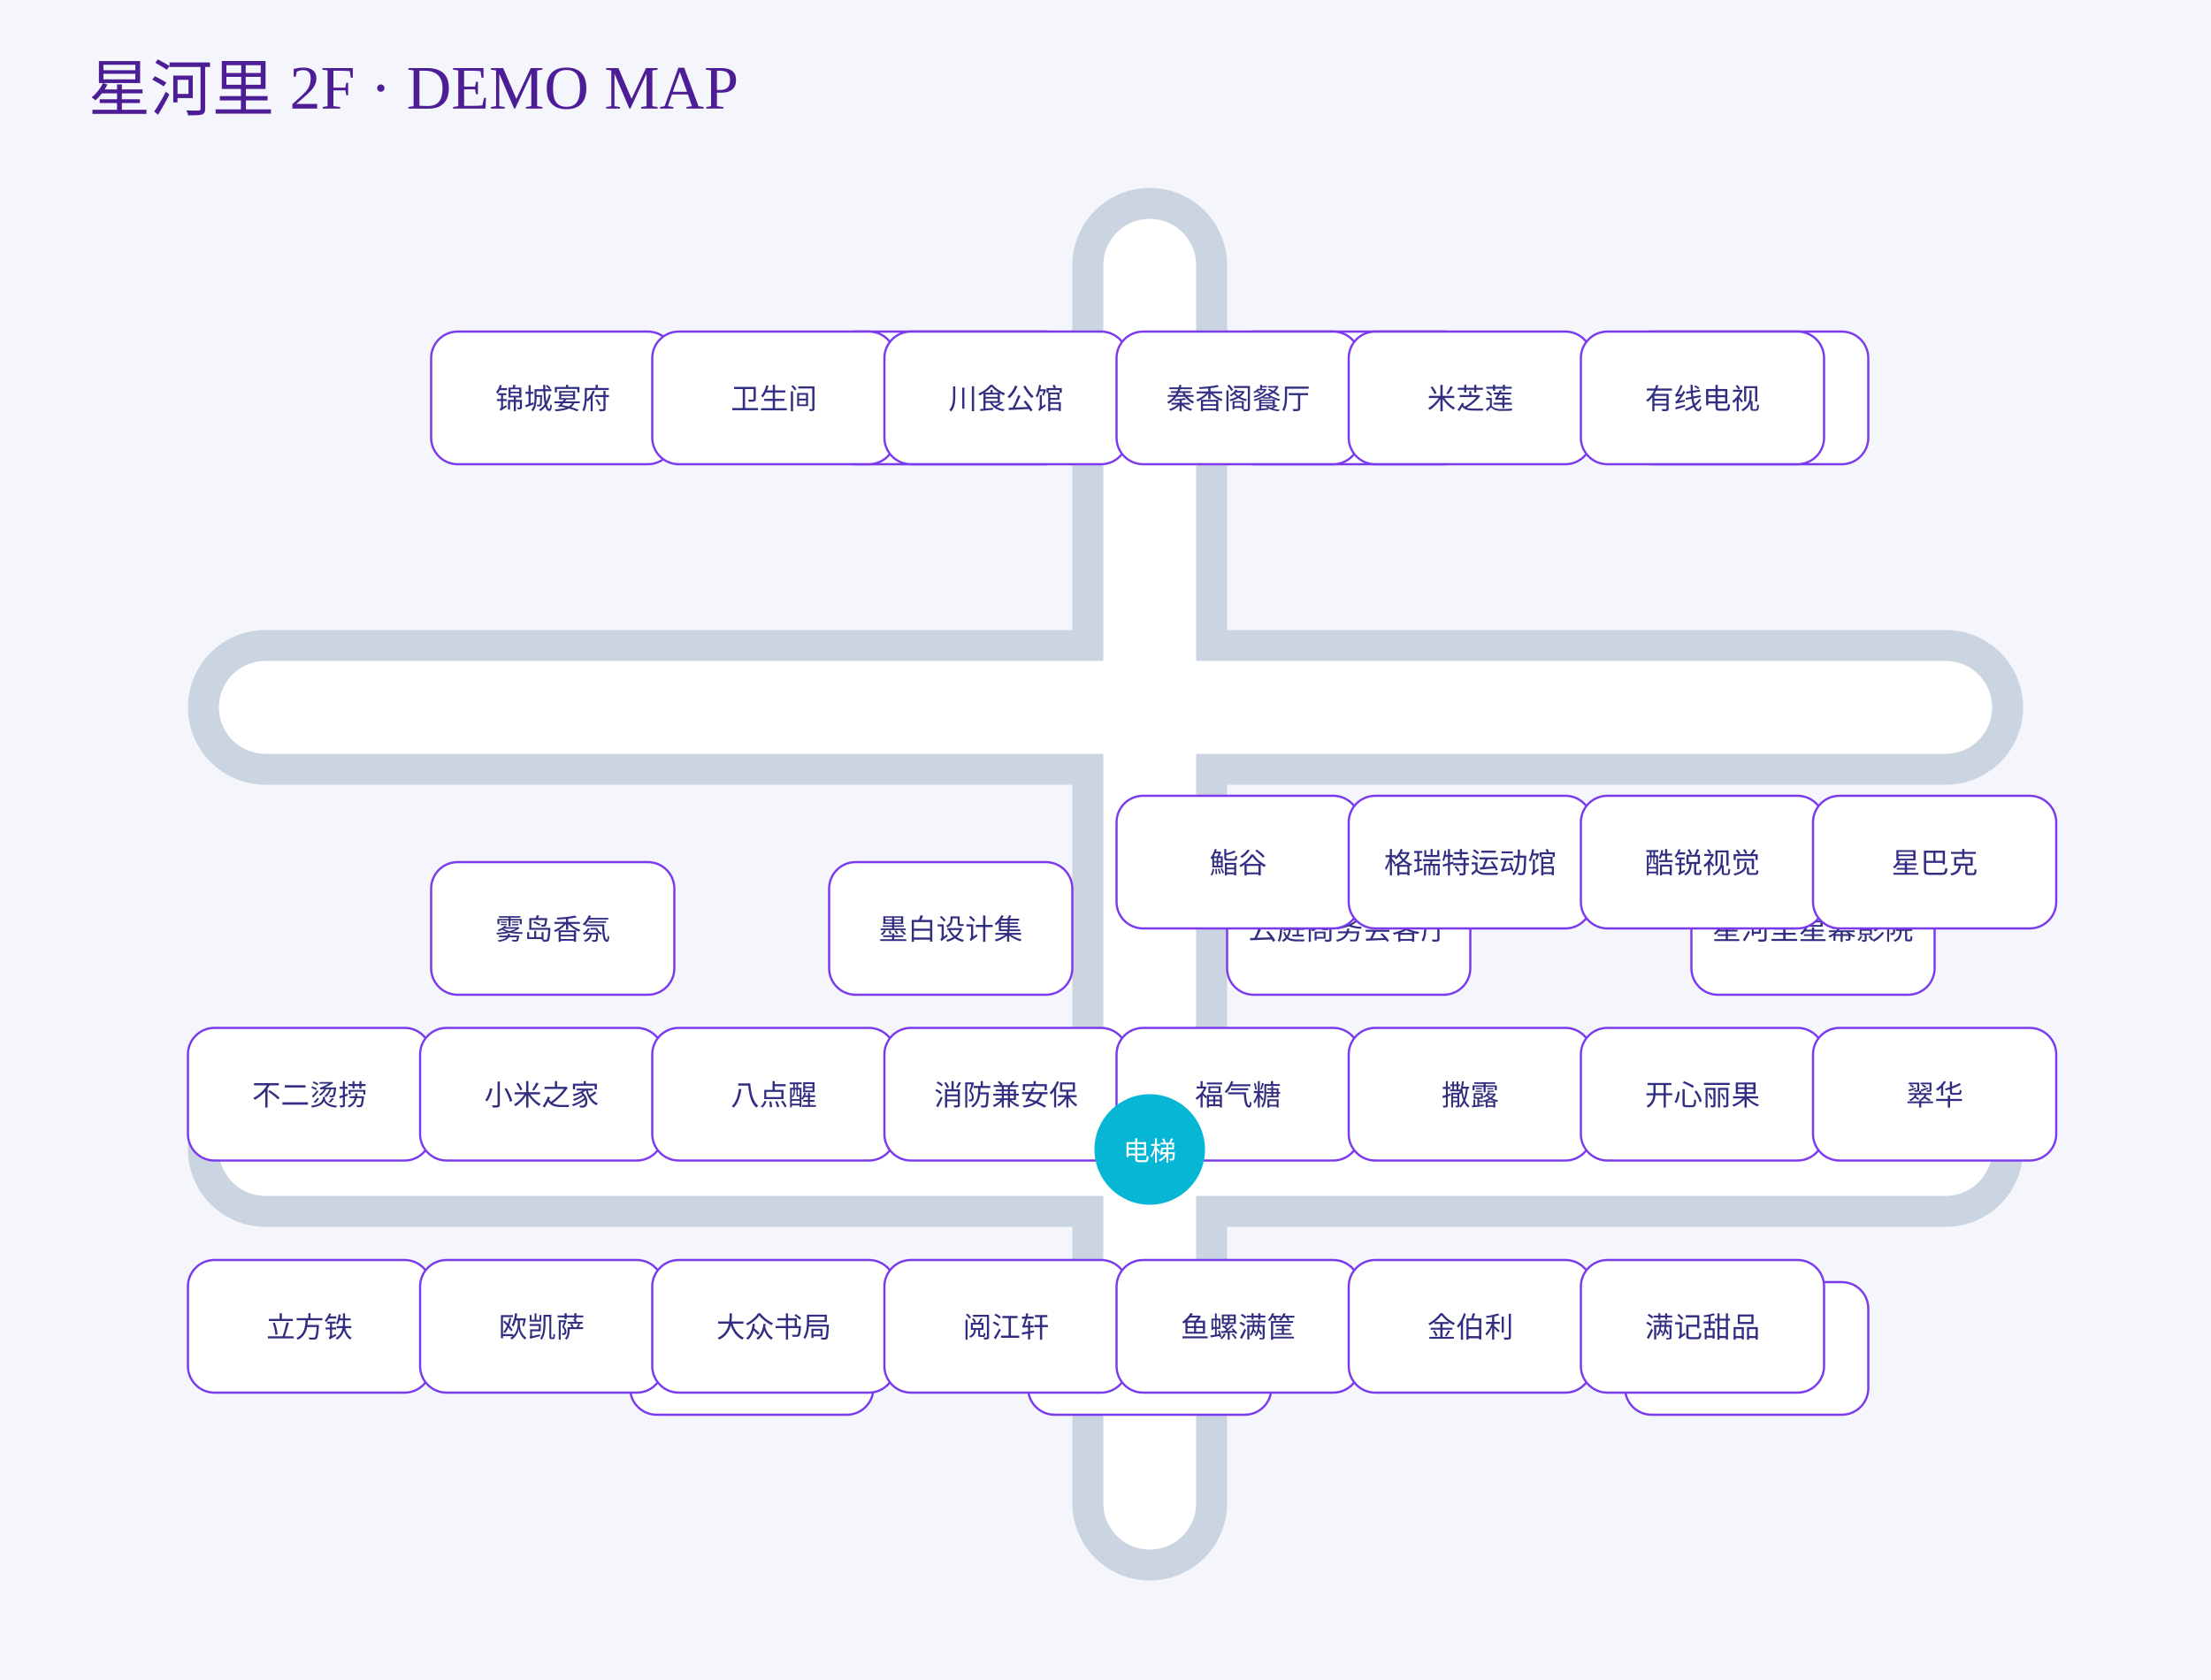
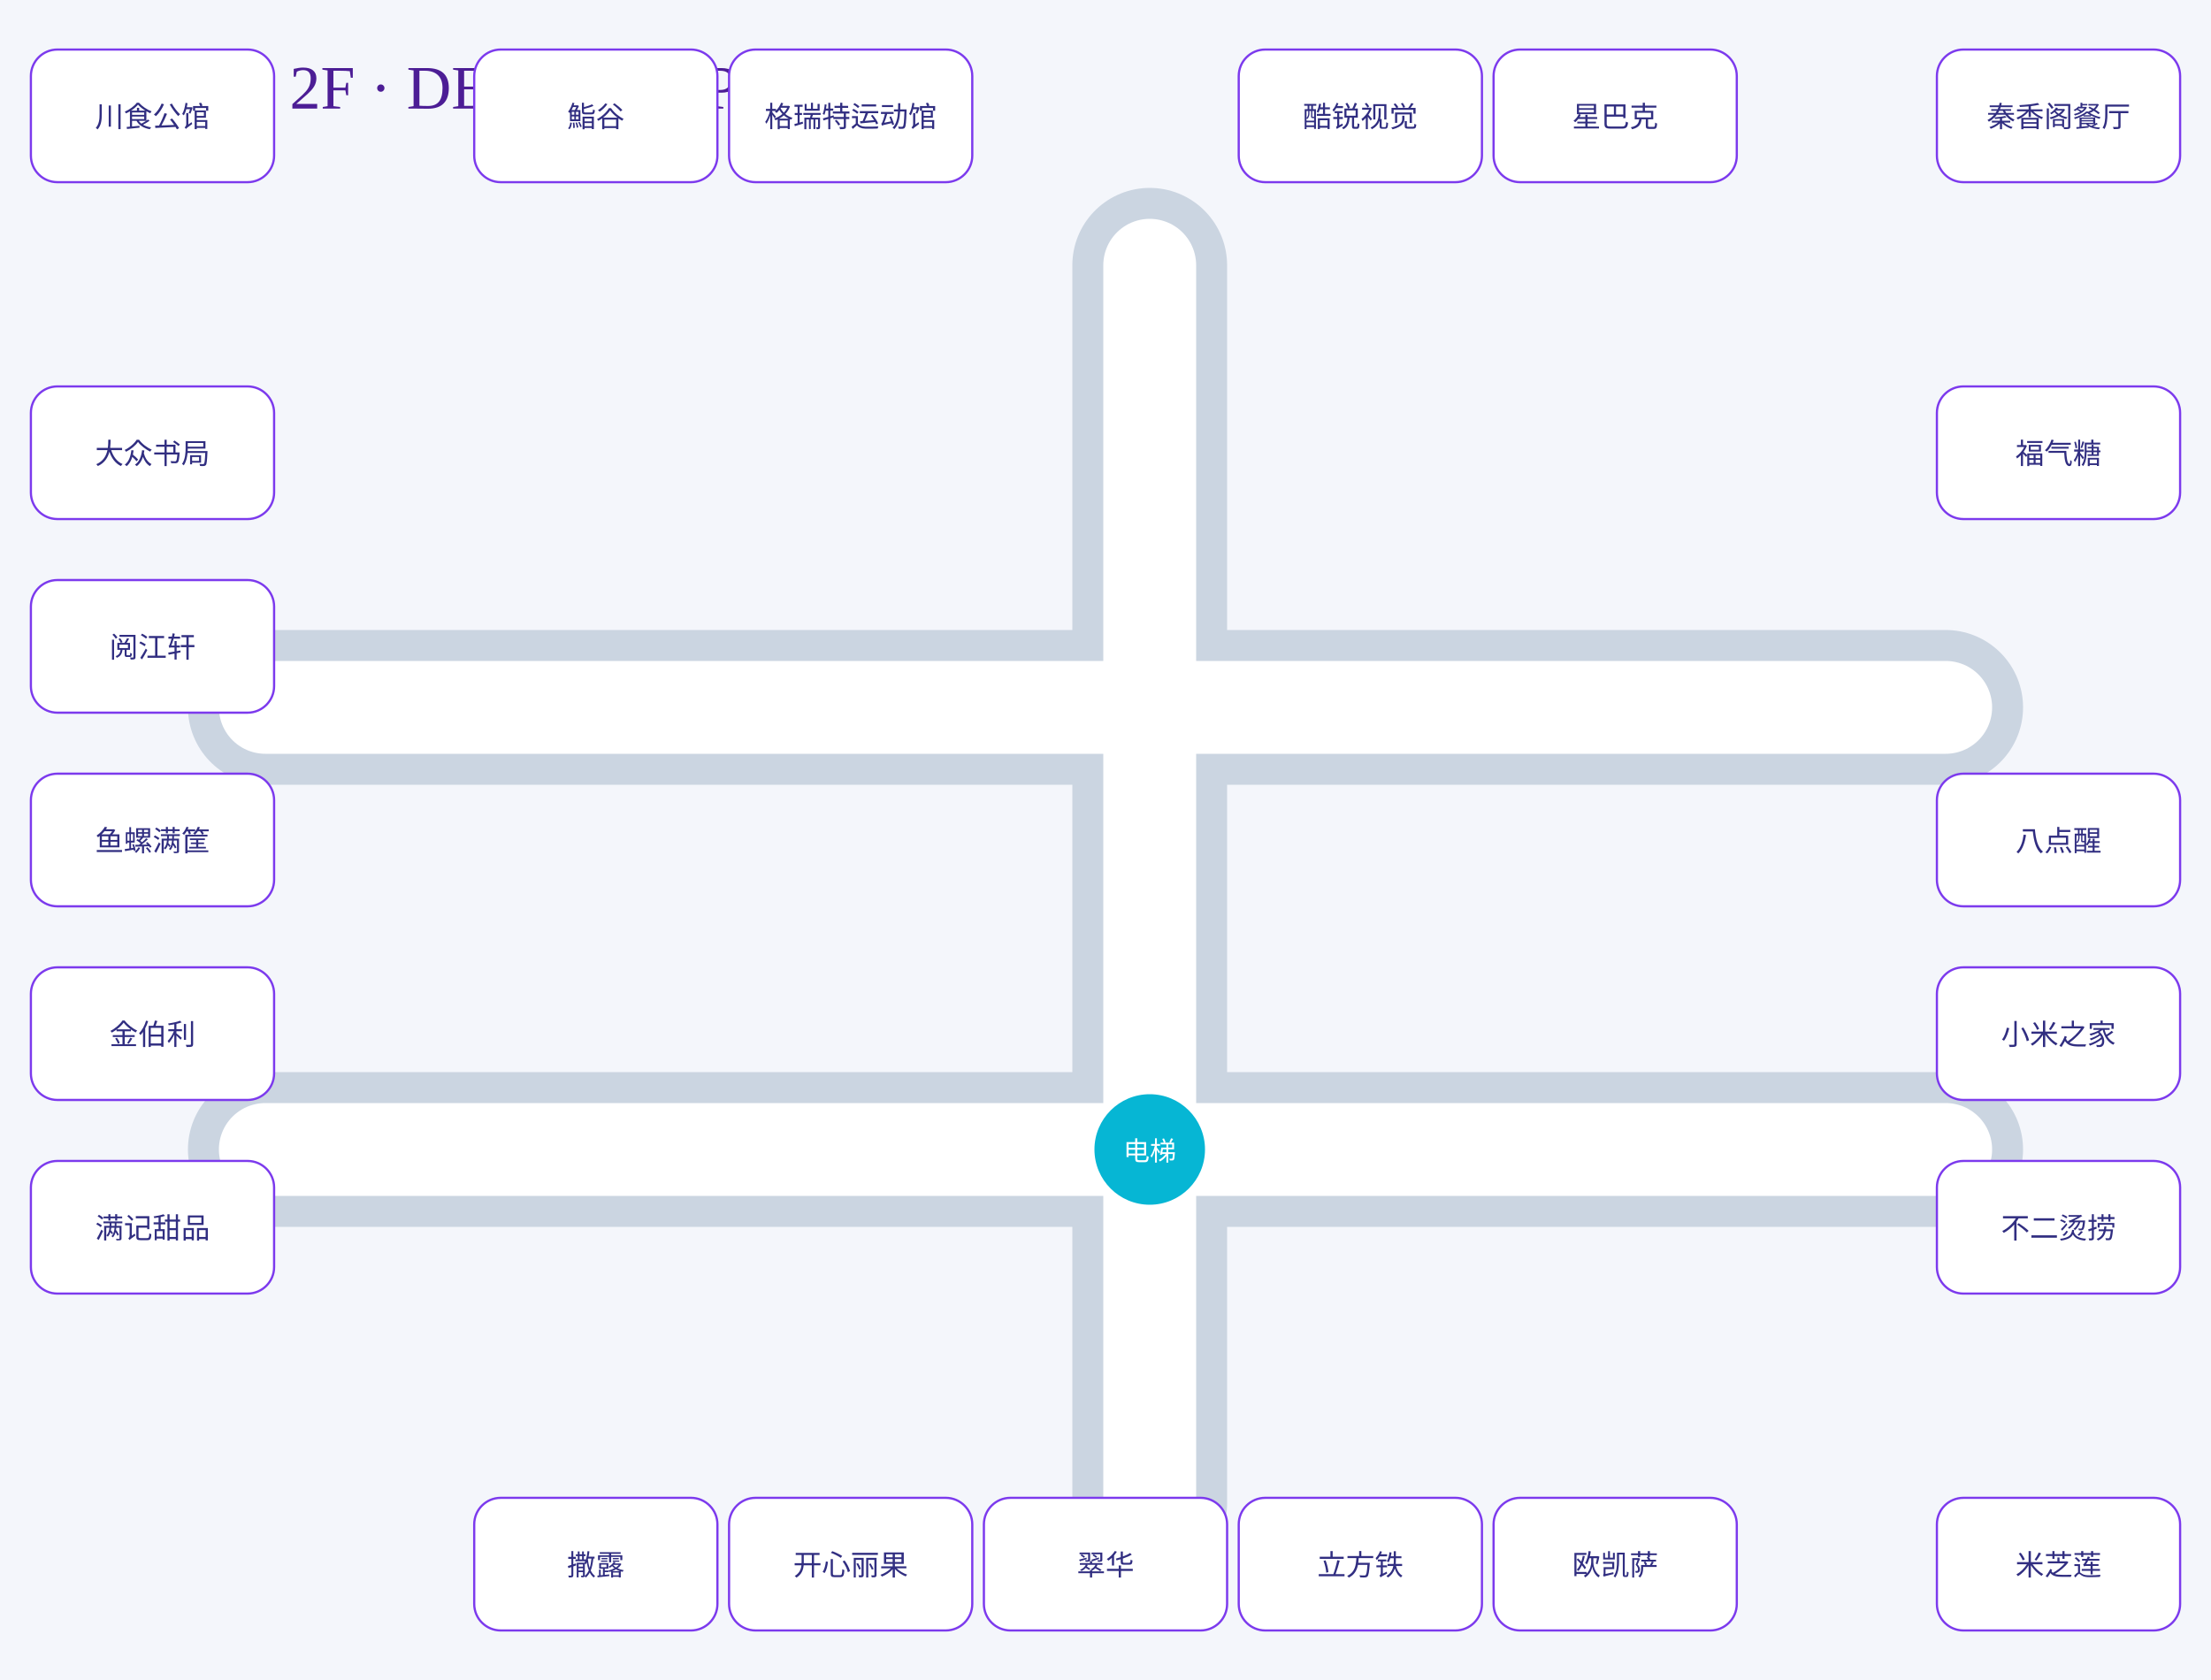
<svg xmlns="http://www.w3.org/2000/svg" width="1000" height="760" viewBox="0 0 1000 760">
  <rect width="1000" height="760" fill="#F4F6FB" />
  <text x="40" y="50" font-size="28" fill="#4C1D95">星河里 2F · DEMO MAP</text>
  <path d="M120 320H880M120 520H880M520 120V680" stroke="#CBD5E1" stroke-width="70" fill="none" stroke-linecap="round" />
  <path d="M120 320H880M120 520H880M520 120V680" stroke="#fff" stroke-width="42" fill="none" stroke-linecap="round" />
-   <rect x="195.0" y="150.0" width="110" height="60" rx="12" fill="#fff" stroke="#7C3AED" />
-   <text x="250.0" y="185.0" text-anchor="middle" font-size="13" fill="#312E81">锦城宴府</text>
-   <rect x="375.0" y="150.0" width="110" height="60" rx="12" fill="#fff" stroke="#7C3AED" />
-   <text x="430.0" y="185.0" text-anchor="middle" font-size="13" fill="#312E81">樱海日料</text>
-   <rect x="555.0" y="150.0" width="110" height="60" rx="12" fill="#fff" stroke="#7C3AED" />
-   <text x="610.0" y="185.0" text-anchor="middle" font-size="13" fill="#312E81">Luma西餐厅</text>
-   <rect x="735.0" y="150.0" width="110" height="60" rx="12" fill="#fff" stroke="#7C3AED" />
-   <text x="790.0" y="185.0" text-anchor="middle" font-size="13" fill="#312E81">青岚茶社</text>
-   <rect x="765.0" y="390.0" width="110" height="60" rx="12" fill="#fff" stroke="#7C3AED" />
-   <text x="820.0" y="425.0" text-anchor="middle" font-size="13" fill="#312E81">星河里星幕影院</text>
-   <rect x="195.0" y="390.0" width="110" height="60" rx="12" fill="#fff" stroke="#7C3AED" />
-   <text x="250.0" y="425.0" text-anchor="middle" font-size="13" fill="#312E81">雾岛香氛</text>
-   <rect x="375.0" y="390.0" width="110" height="60" rx="12" fill="#fff" stroke="#7C3AED" />
-   <text x="430.0" y="425.0" text-anchor="middle" font-size="13" fill="#312E81">墨白设计集</text>
-   <rect x="555.0" y="390.0" width="110" height="60" rx="12" fill="#fff" stroke="#7C3AED" />
-   <text x="610.0" y="425.0" text-anchor="middle" font-size="13" fill="#312E81">云庭商务会客厅</text>
-   <rect x="735.0" y="580.0" width="110" height="60" rx="12" fill="#fff" stroke="#7C3AED" />
-   <text x="790.0" y="615.0" text-anchor="middle" font-size="13" fill="#312E81">臻味轩</text>
-   <rect x="465.0" y="580.0" width="110" height="60" rx="12" fill="#fff" stroke="#7C3AED" />
-   <text x="520.0" y="615.0" text-anchor="middle" font-size="13" fill="#312E81">轻食工坊</text>
-   <rect x="285.0" y="580.0" width="110" height="60" rx="12" fill="#fff" stroke="#7C3AED" />
-   <text x="340.0" y="615.0" text-anchor="middle" font-size="13" fill="#312E81">海味坊</text>
-   <rect x="295.0" y="150.0" width="110" height="60" rx="12" fill="#fff" stroke="#7C3AED" />
-   <text x="350.0" y="185.0" text-anchor="middle" font-size="13" fill="#312E81">卫生间</text>
-   <rect x="505.0" y="360.0" width="110" height="60" rx="12" fill="#fff" stroke="#7C3AED" />
-   <text x="560.0" y="395.0" text-anchor="middle" font-size="13" fill="#312E81">鮨谷</text>
-   <rect x="610.0" y="360.0" width="110" height="60" rx="12" fill="#fff" stroke="#7C3AED" />
-   <text x="665.0" y="395.0" text-anchor="middle" font-size="13" fill="#312E81">格瑞特运动馆</text>
-   <rect x="715.0" y="360.0" width="110" height="60" rx="12" fill="#fff" stroke="#7C3AED" />
-   <text x="770.0" y="395.0" text-anchor="middle" font-size="13" fill="#312E81">酷锐视觉</text>
-   <rect x="820.0" y="360.0" width="110" height="60" rx="12" fill="#fff" stroke="#7C3AED" />
-   <text x="875.0" y="395.0" text-anchor="middle" font-size="13" fill="#312E81">星巴克</text>
-   <rect x="85.0" y="465.0" width="110" height="60" rx="12" fill="#fff" stroke="#7C3AED" />
-   <text x="140.0" y="500.0" text-anchor="middle" font-size="13" fill="#312E81">不二烫捞</text>
-   <rect x="190.0" y="465.0" width="110" height="60" rx="12" fill="#fff" stroke="#7C3AED" />
-   <text x="245.0" y="500.0" text-anchor="middle" font-size="13" fill="#312E81">小米之家</text>
-   <rect x="295.0" y="465.0" width="110" height="60" rx="12" fill="#fff" stroke="#7C3AED" />
-   <text x="350.0" y="500.0" text-anchor="middle" font-size="13" fill="#312E81">八点醒</text>
-   <rect x="400.0" y="465.0" width="110" height="60" rx="12" fill="#fff" stroke="#7C3AED" />
-   <text x="455.0" y="500.0" text-anchor="middle" font-size="13" fill="#312E81">消防兼安保</text>
-   <rect x="505.0" y="465.0" width="110" height="60" rx="12" fill="#fff" stroke="#7C3AED" />
-   <text x="560.0" y="500.0" text-anchor="middle" font-size="13" fill="#312E81">福气糖</text>
-   <rect x="610.0" y="465.0" width="110" height="60" rx="12" fill="#fff" stroke="#7C3AED" />
-   <text x="665.0" y="500.0" text-anchor="middle" font-size="13" fill="#312E81">撒露</text>
-   <rect x="715.0" y="465.0" width="110" height="60" rx="12" fill="#fff" stroke="#7C3AED" />
-   <text x="770.0" y="500.0" text-anchor="middle" font-size="13" fill="#312E81">开心丽果</text>
-   <rect x="820.0" y="465.0" width="110" height="60" rx="12" fill="#fff" stroke="#7C3AED" />
-   <text x="875.0" y="500.0" text-anchor="middle" font-size="13" fill="#312E81">翠华</text>
-   <rect x="85.0" y="570.0" width="110" height="60" rx="12" fill="#fff" stroke="#7C3AED" />
-   <text x="140.0" y="605.0" text-anchor="middle" font-size="13" fill="#312E81">立方铁</text>
-   <rect x="190.0" y="570.0" width="110" height="60" rx="12" fill="#fff" stroke="#7C3AED" />
-   <text x="245.0" y="605.0" text-anchor="middle" font-size="13" fill="#312E81">欧凯萨</text>
-   <rect x="295.0" y="570.0" width="110" height="60" rx="12" fill="#fff" stroke="#7C3AED" />
-   <text x="350.0" y="605.0" text-anchor="middle" font-size="13" fill="#312E81">大众书局</text>
-   <rect x="400.0" y="570.0" width="110" height="60" rx="12" fill="#fff" stroke="#7C3AED" />
-   <text x="455.0" y="605.0" text-anchor="middle" font-size="13" fill="#312E81">阅江轩</text>
-   <rect x="505.0" y="570.0" width="110" height="60" rx="12" fill="#fff" stroke="#7C3AED" />
-   <text x="560.0" y="605.0" text-anchor="middle" font-size="13" fill="#312E81">鱼螺满筐</text>
-   <rect x="610.0" y="570.0" width="110" height="60" rx="12" fill="#fff" stroke="#7C3AED" />
-   <text x="665.0" y="605.0" text-anchor="middle" font-size="13" fill="#312E81">金伯利</text>
-   <rect x="715.0" y="570.0" width="110" height="60" rx="12" fill="#fff" stroke="#7C3AED" />
-   <text x="770.0" y="605.0" text-anchor="middle" font-size="13" fill="#312E81">满记甜品</text>
-   <rect x="400.0" y="150.0" width="110" height="60" rx="12" fill="#fff" stroke="#7C3AED" />
-   <text x="455.0" y="185.0" text-anchor="middle" font-size="13" fill="#312E81">川食公馆</text>
-   <rect x="505.0" y="150.0" width="110" height="60" rx="12" fill="#fff" stroke="#7C3AED" />
-   <text x="560.0" y="185.0" text-anchor="middle" font-size="13" fill="#312E81">秦香阁餐厅</text>
-   <rect x="610.0" y="150.0" width="110" height="60" rx="12" fill="#fff" stroke="#7C3AED" />
-   <text x="665.0" y="185.0" text-anchor="middle" font-size="13" fill="#312E81">米芝莲</text>
-   <rect x="715.0" y="150.0" width="110" height="60" rx="12" fill="#fff" stroke="#7C3AED" />
-   <text x="770.0" y="185.0" text-anchor="middle" font-size="13" fill="#312E81">有线电视</text>
+   <rect x="214.48" y="22.41" width="110" height="60" rx="12" fill="#fff" stroke="#7C3AED" />
+   <text x="269.48" y="57.41" text-anchor="middle" font-size="13" fill="#312E81">鮨谷</text>
+   <rect x="329.74" y="22.41" width="110" height="60" rx="12" fill="#fff" stroke="#7C3AED" />
+   <text x="384.74" y="57.41" text-anchor="middle" font-size="13" fill="#312E81">格瑞特运动馆</text>
+   <rect x="560.26" y="22.41" width="110" height="60" rx="12" fill="#fff" stroke="#7C3AED" />
+   <text x="615.26" y="57.41" text-anchor="middle" font-size="13" fill="#312E81">酷锐视觉</text>
+   <rect x="675.52" y="22.41" width="110" height="60" rx="12" fill="#fff" stroke="#7C3AED" />
+   <text x="730.52" y="57.41" text-anchor="middle" font-size="13" fill="#312E81">星巴克</text>
+   <rect x="876.03" y="525.19" width="110" height="60" rx="12" fill="#fff" stroke="#7C3AED" />
+   <text x="931.03" y="560.19" text-anchor="middle" font-size="13" fill="#312E81">不二烫捞</text>
+   <rect x="876.03" y="437.6" width="110" height="60" rx="12" fill="#fff" stroke="#7C3AED" />
+   <text x="931.03" y="472.6" text-anchor="middle" font-size="13" fill="#312E81">小米之家</text>
+   <rect x="876.03" y="350.0" width="110" height="60" rx="12" fill="#fff" stroke="#7C3AED" />
+   <text x="931.03" y="385.0" text-anchor="middle" font-size="13" fill="#312E81">八点醒</text>
+   <rect x="876.03" y="174.81" width="110" height="60" rx="12" fill="#fff" stroke="#7C3AED" />
+   <text x="931.03" y="209.81" text-anchor="middle" font-size="13" fill="#312E81">福气糖</text>
+   <rect x="214.48" y="677.59" width="110" height="60" rx="12" fill="#fff" stroke="#7C3AED" />
+   <text x="269.48" y="712.59" text-anchor="middle" font-size="13" fill="#312E81">撒露</text>
+   <rect x="329.74" y="677.59" width="110" height="60" rx="12" fill="#fff" stroke="#7C3AED" />
+   <text x="384.74" y="712.59" text-anchor="middle" font-size="13" fill="#312E81">开心丽果</text>
+   <rect x="445.0" y="677.59" width="110" height="60" rx="12" fill="#fff" stroke="#7C3AED" />
+   <text x="500.0" y="712.59" text-anchor="middle" font-size="13" fill="#312E81">翠华</text>
+   <rect x="560.26" y="677.59" width="110" height="60" rx="12" fill="#fff" stroke="#7C3AED" />
+   <text x="615.26" y="712.59" text-anchor="middle" font-size="13" fill="#312E81">立方铁</text>
+   <rect x="675.52" y="677.59" width="110" height="60" rx="12" fill="#fff" stroke="#7C3AED" />
+   <text x="730.52" y="712.59" text-anchor="middle" font-size="13" fill="#312E81">欧凯萨</text>
+   <rect x="13.97" y="174.81" width="110" height="60" rx="12" fill="#fff" stroke="#7C3AED" />
+   <text x="68.97" y="209.81" text-anchor="middle" font-size="13" fill="#312E81">大众书局</text>
+   <rect x="13.97" y="262.4" width="110" height="60" rx="12" fill="#fff" stroke="#7C3AED" />
+   <text x="68.97" y="297.4" text-anchor="middle" font-size="13" fill="#312E81">阅江轩</text>
+   <rect x="13.97" y="350.0" width="110" height="60" rx="12" fill="#fff" stroke="#7C3AED" />
+   <text x="68.97" y="385.0" text-anchor="middle" font-size="13" fill="#312E81">鱼螺满筐</text>
+   <rect x="13.97" y="437.6" width="110" height="60" rx="12" fill="#fff" stroke="#7C3AED" />
+   <text x="68.97" y="472.6" text-anchor="middle" font-size="13" fill="#312E81">金伯利</text>
+   <rect x="13.97" y="525.19" width="110" height="60" rx="12" fill="#fff" stroke="#7C3AED" />
+   <text x="68.97" y="560.19" text-anchor="middle" font-size="13" fill="#312E81">满记甜品</text>
+   <rect x="13.97" y="22.41" width="110" height="60" rx="12" fill="#fff" stroke="#7C3AED" />
+   <text x="68.97" y="57.41" text-anchor="middle" font-size="13" fill="#312E81">川食公馆</text>
+   <rect x="876.03" y="22.41" width="110" height="60" rx="12" fill="#fff" stroke="#7C3AED" />
+   <text x="931.03" y="57.41" text-anchor="middle" font-size="13" fill="#312E81">秦香阁餐厅</text>
+   <rect x="876.03" y="677.59" width="110" height="60" rx="12" fill="#fff" stroke="#7C3AED" />
+   <text x="931.03" y="712.59" text-anchor="middle" font-size="13" fill="#312E81">米芝莲</text>
  <circle cx="520" cy="520" r="25" fill="#06B6D4" />
  <text x="520" y="525" text-anchor="middle" fill="white" font-size="12">电梯</text>
</svg>
